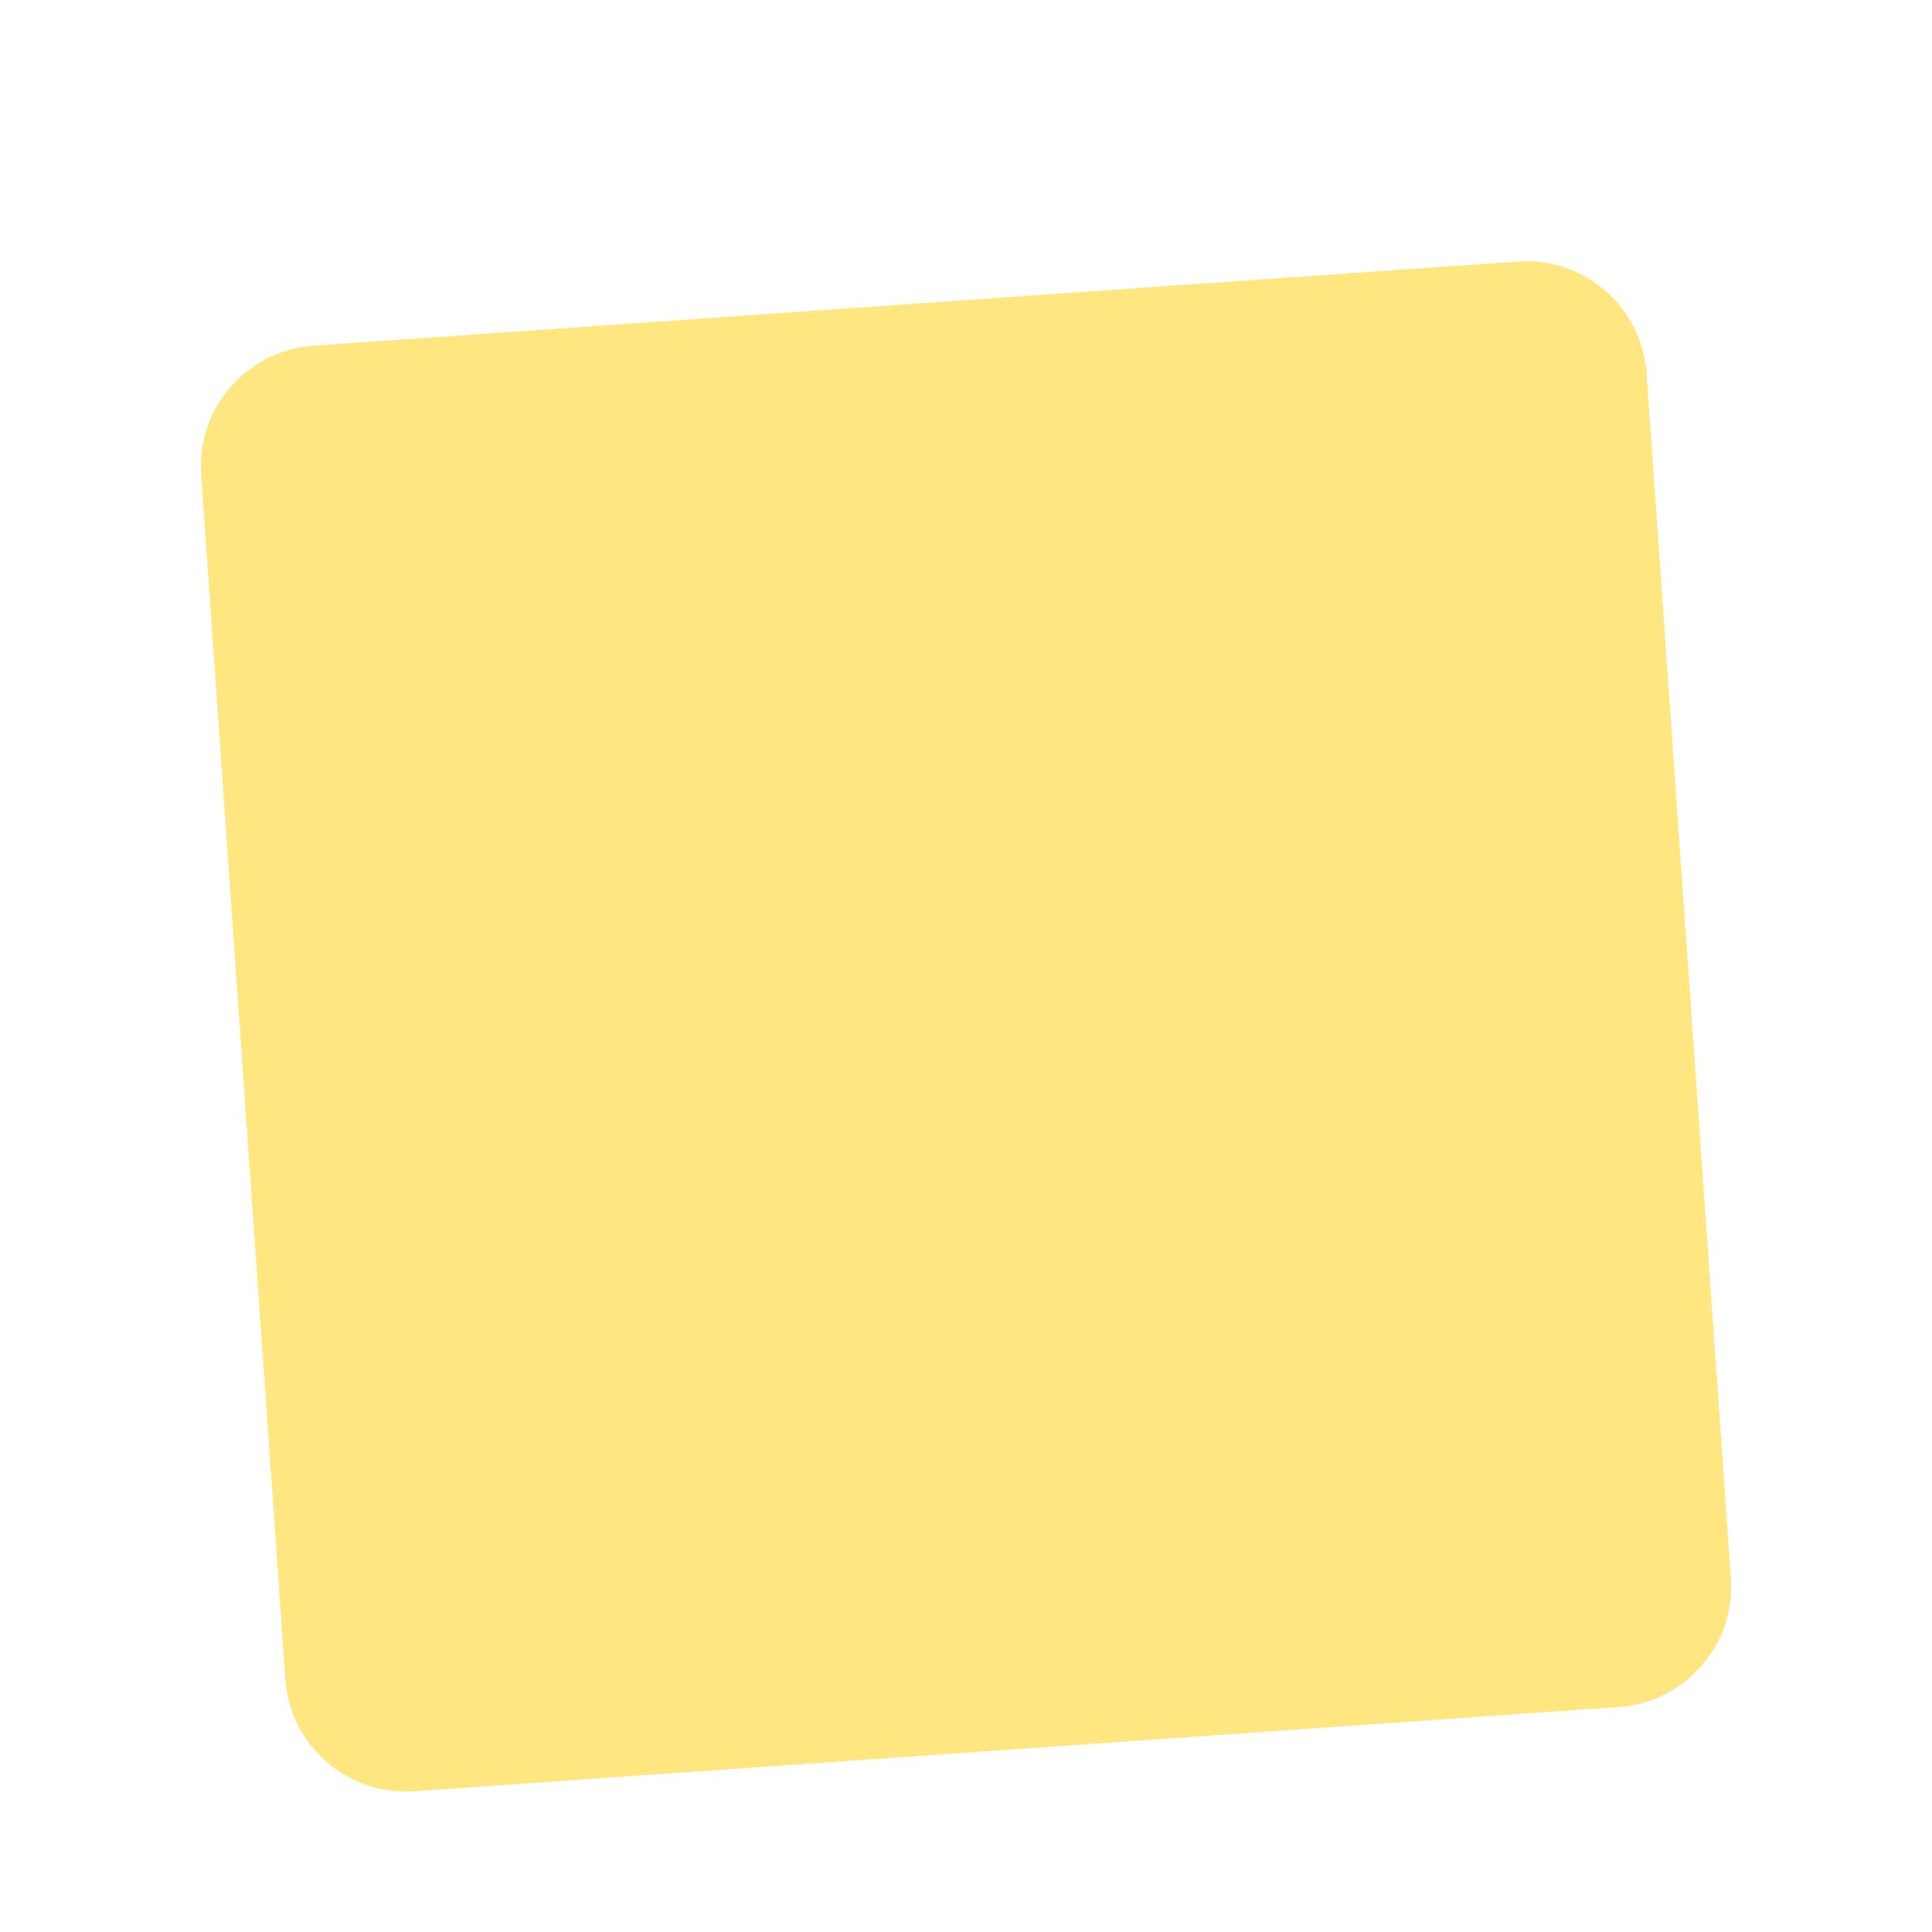
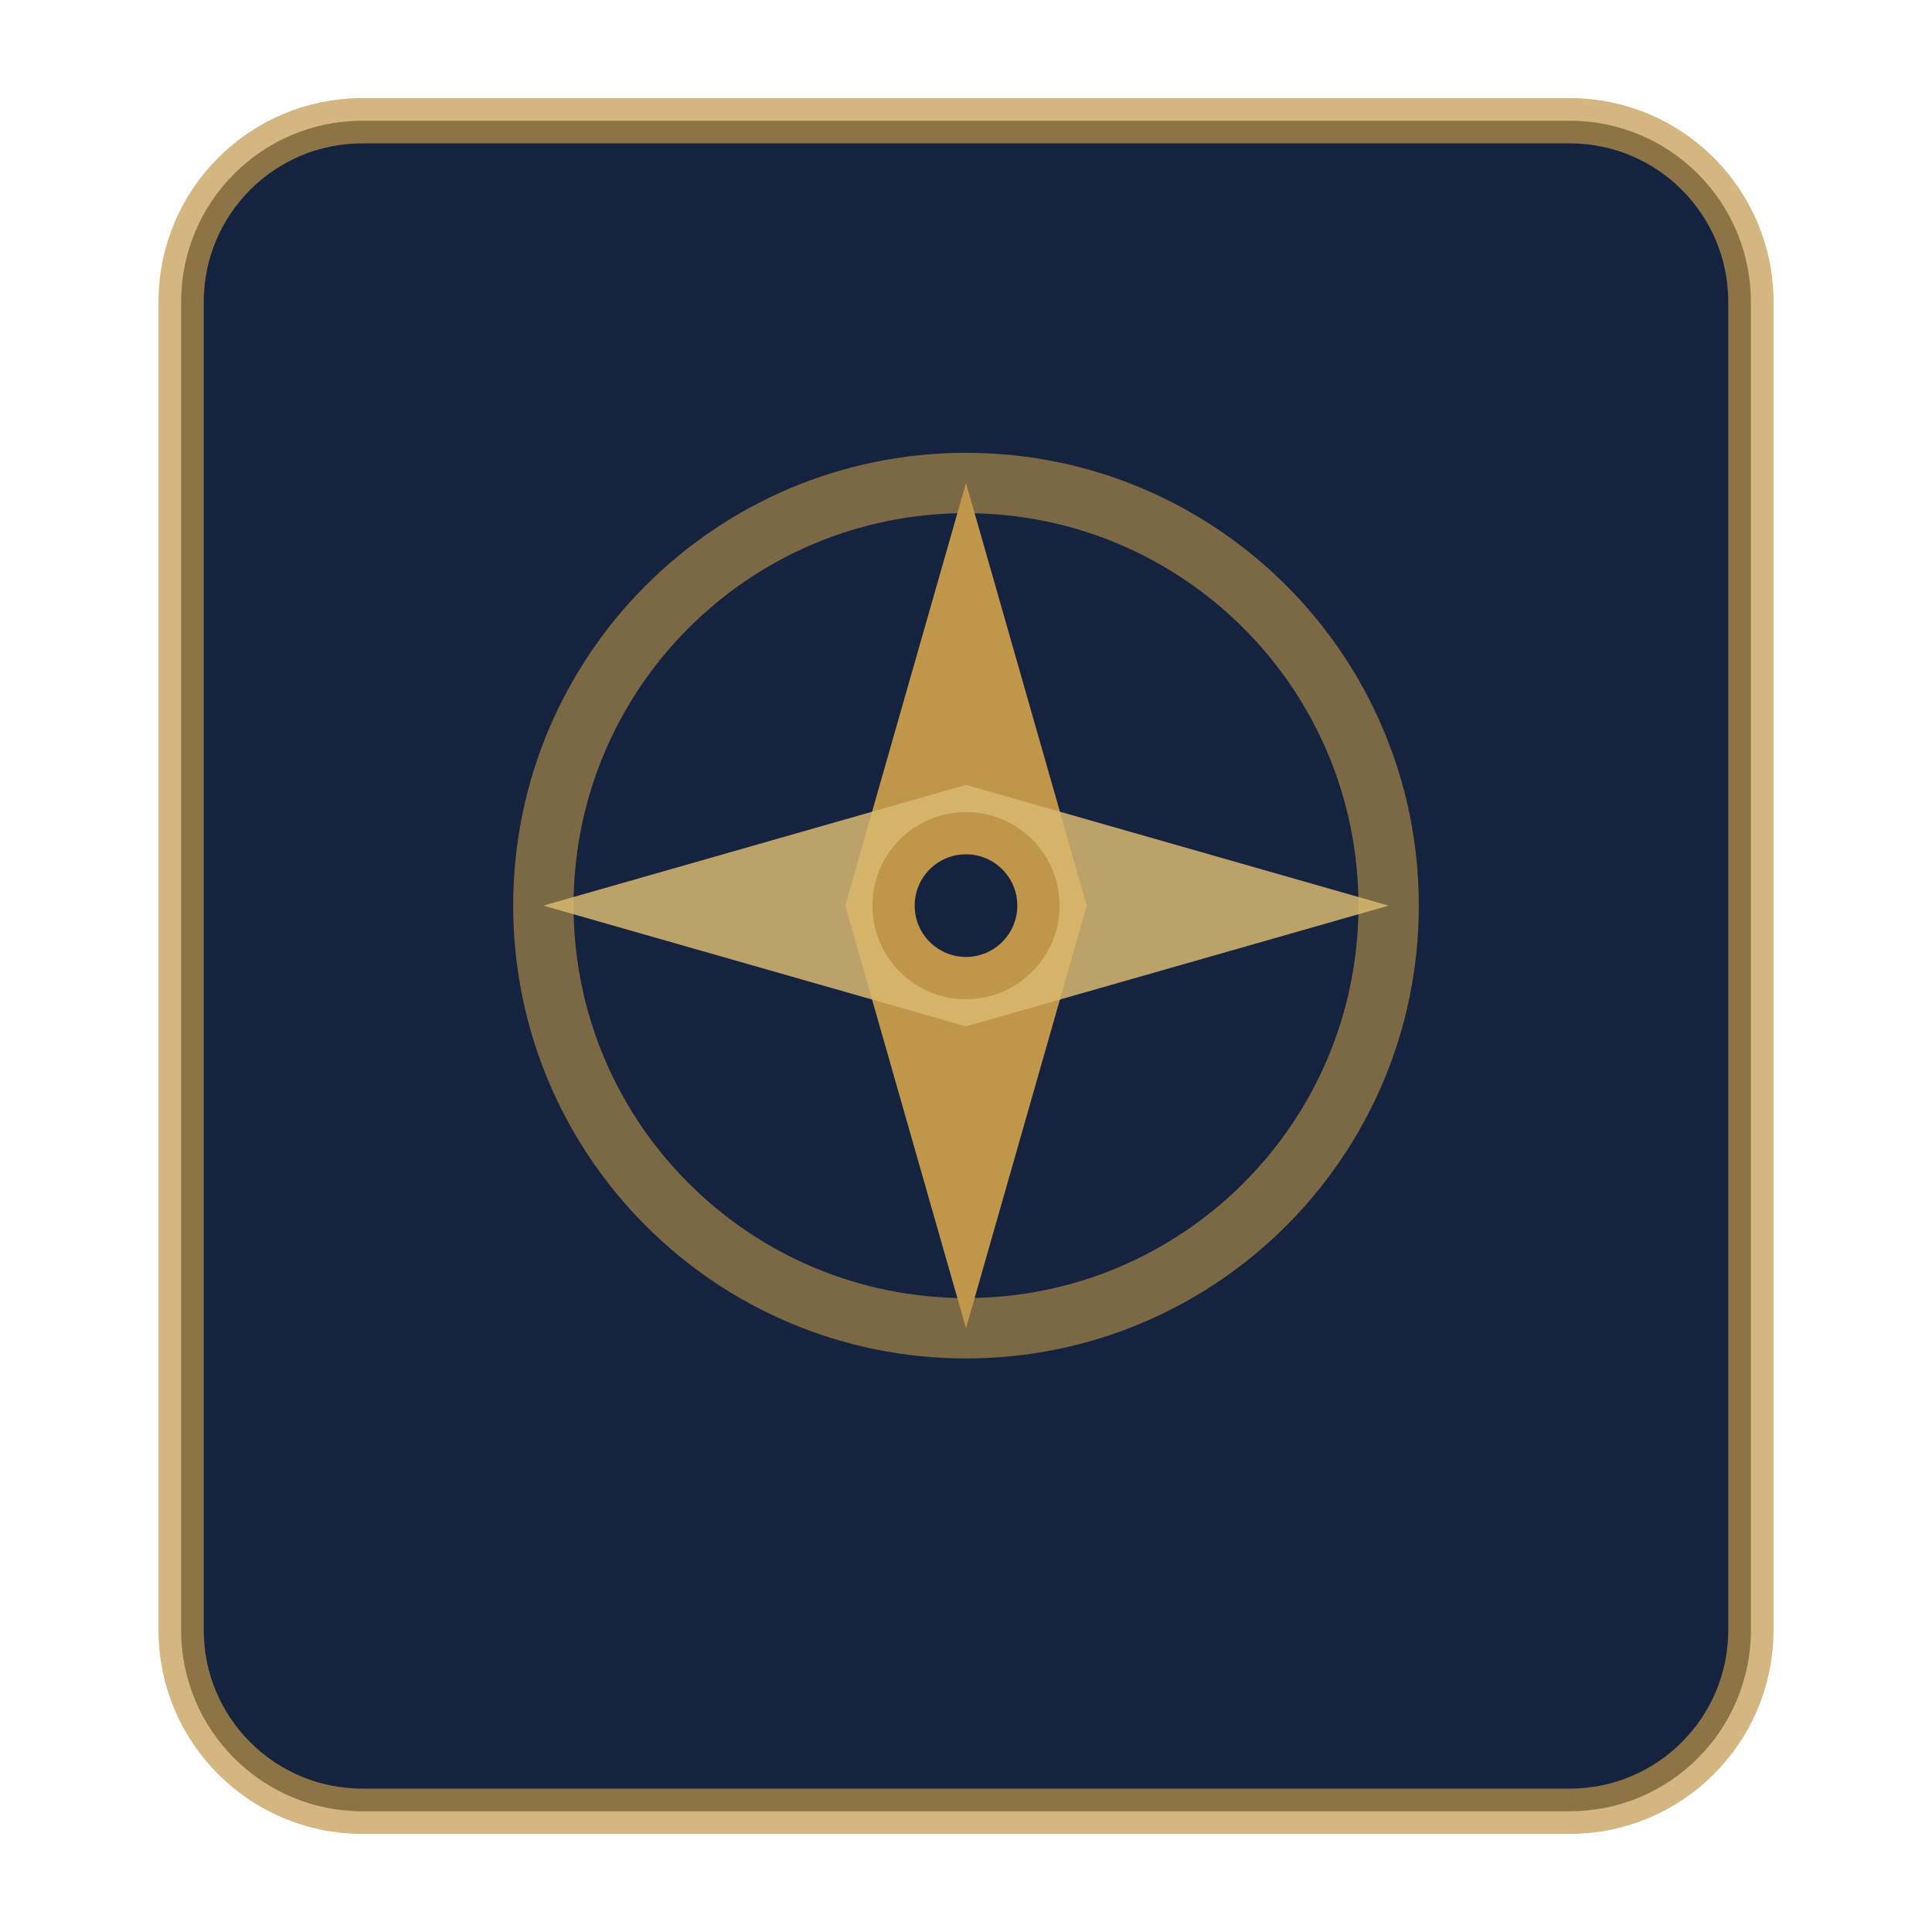
<svg xmlns="http://www.w3.org/2000/svg" viewBox="0 0 64 64">
-   <rect x="8" y="10" width="48" height="48" rx="4" fill="#FFE680" transform="rotate(-4 32 34)" />
-   <rect x="8" y="10" width="48" height="48" rx="4" fill="#FFD24D" opacity="0.0" transform="rotate(-4 32 34)" />
+   <rect x="6" y="4" width="52" height="56" rx="6" fill="#15233F" />
+   <rect x="6" y="4" width="52" height="56" rx="6" fill="none" stroke="#C0974A" stroke-width="1.5" opacity="0.7" />
+   <g fill="none" stroke="#C0974A" stroke-width="2">
+     <circle cx="32" cy="30" r="14" opacity="0.6" />
+   </g>
+   <polygon points="32,16 36,30 32,44 28,30" fill="#C0974A" />
+   <polygon points="46,30 32,34 18,30 32,26" fill="#D8B970" opacity="0.85" />
+   <circle cx="32" cy="30" r="2.4" fill="#15233F" stroke="#C0974A" stroke-width="1.4" />
</svg>
